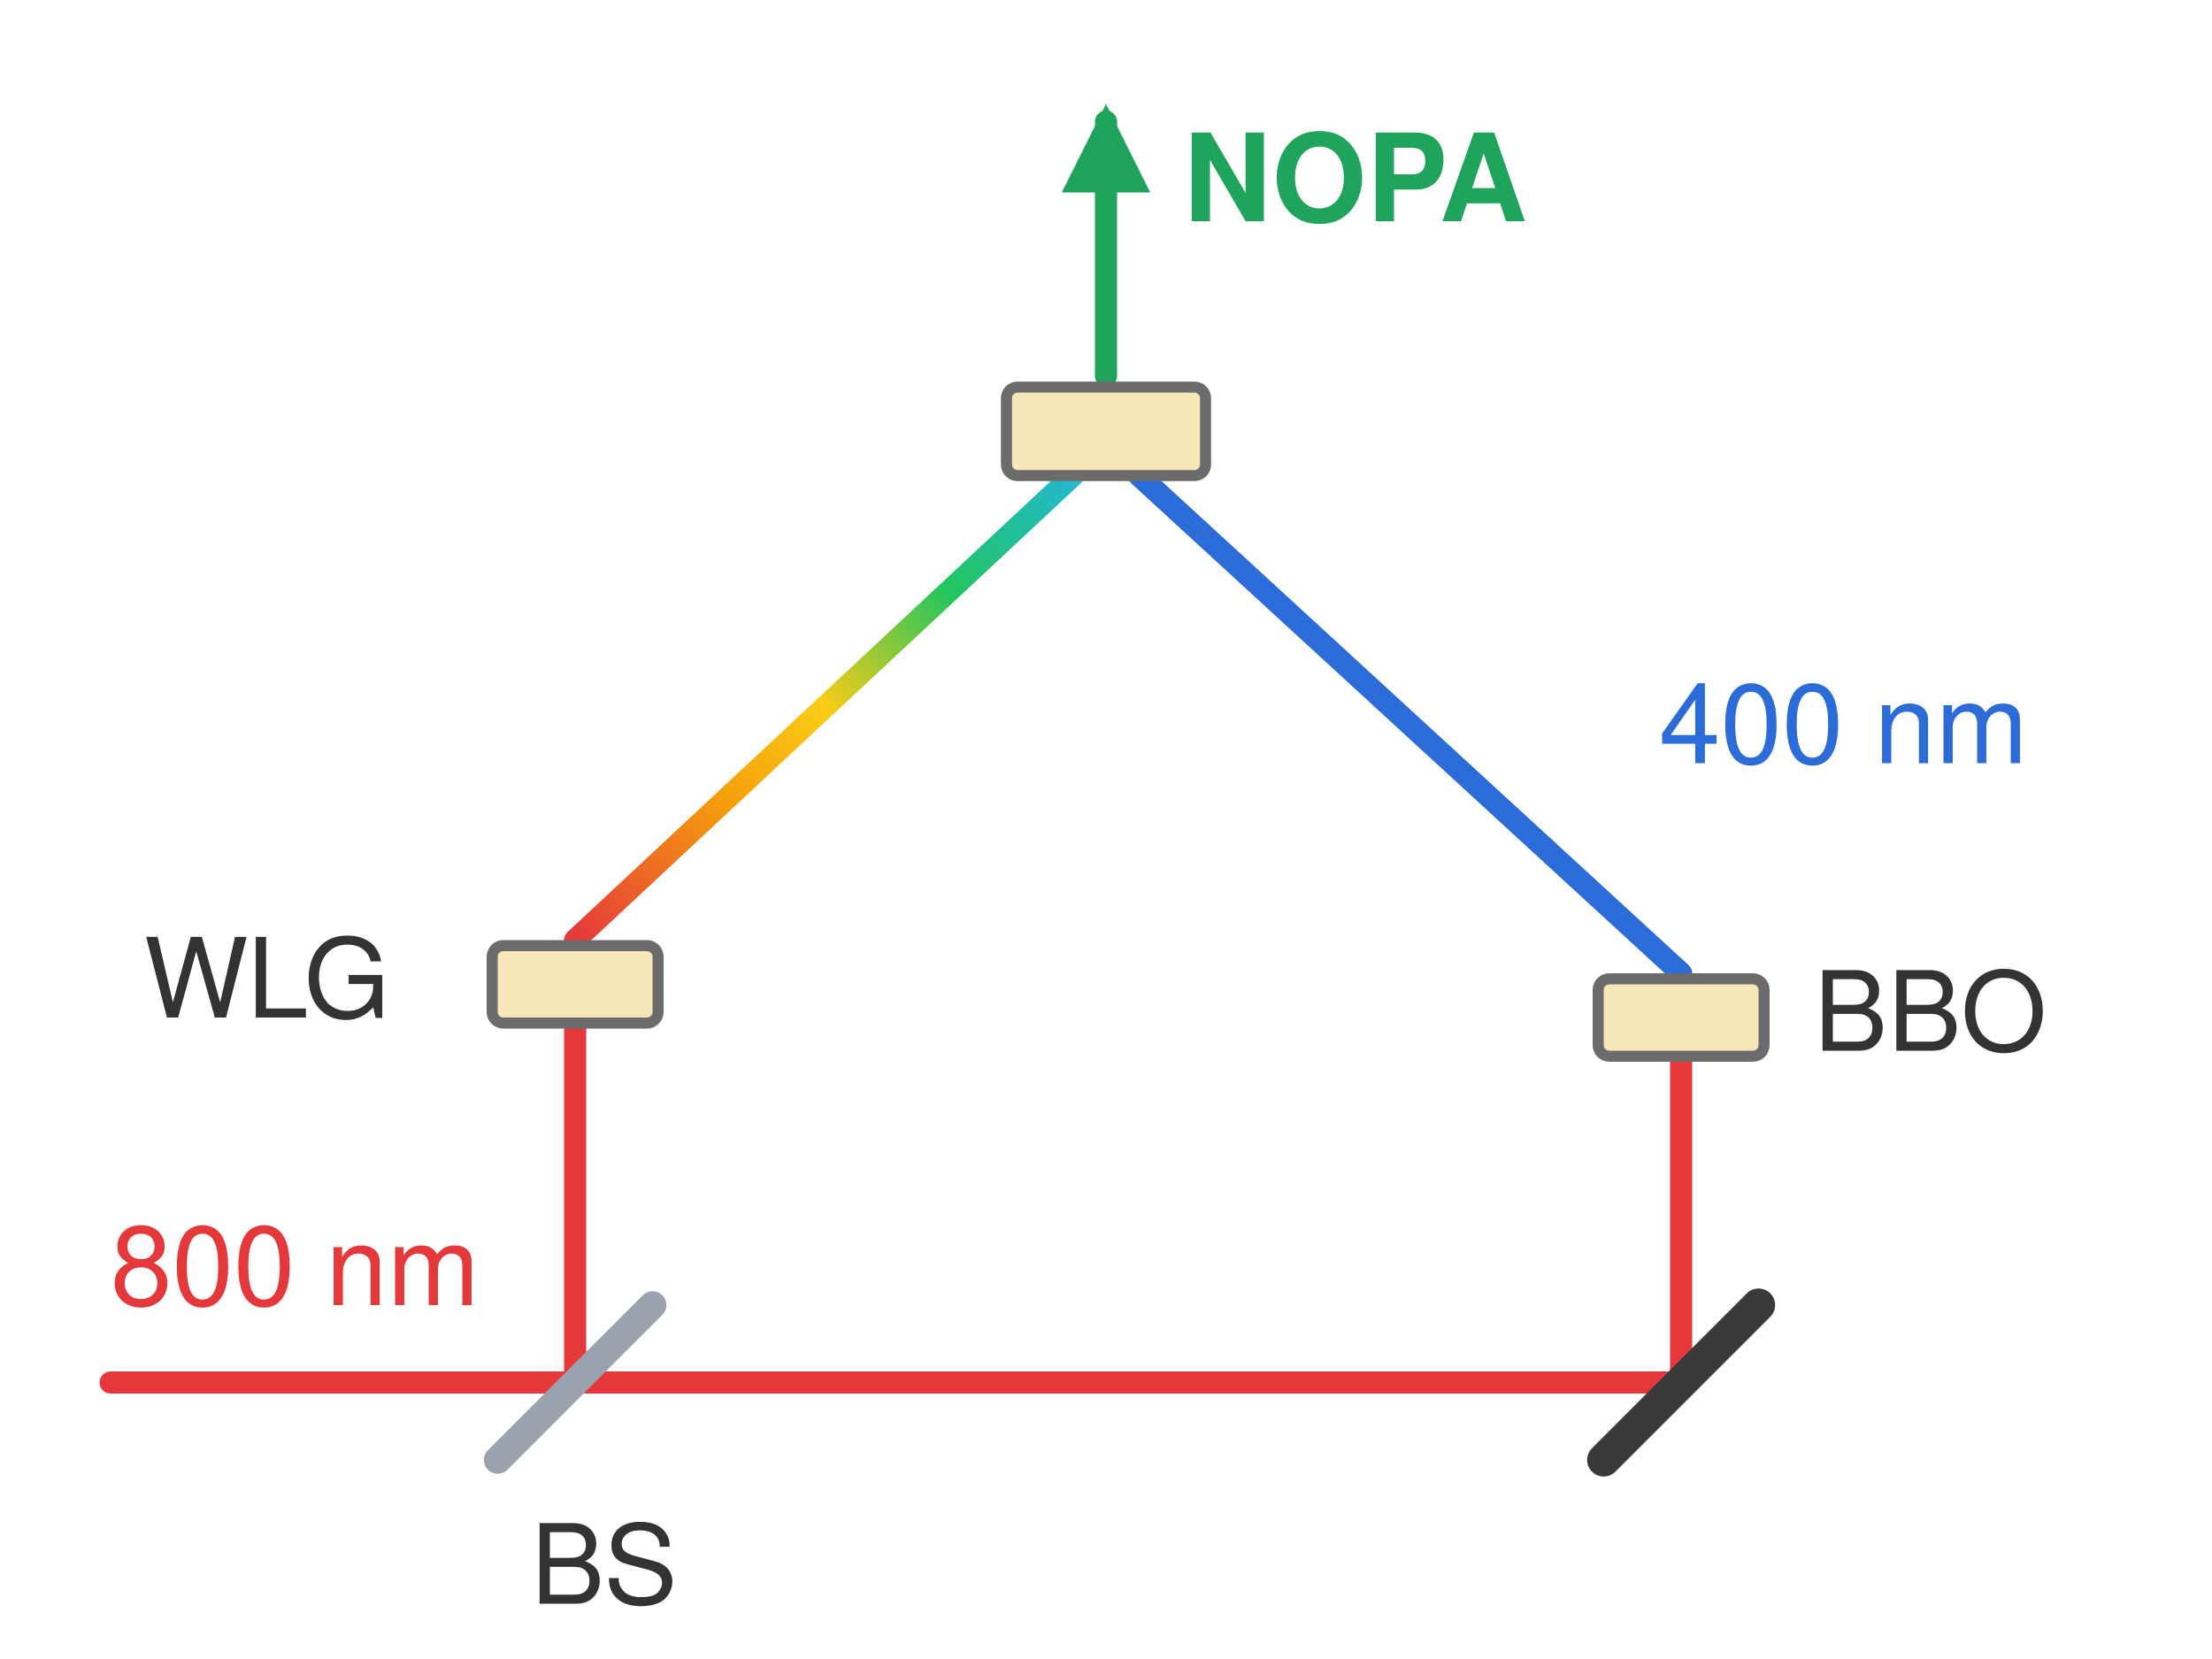
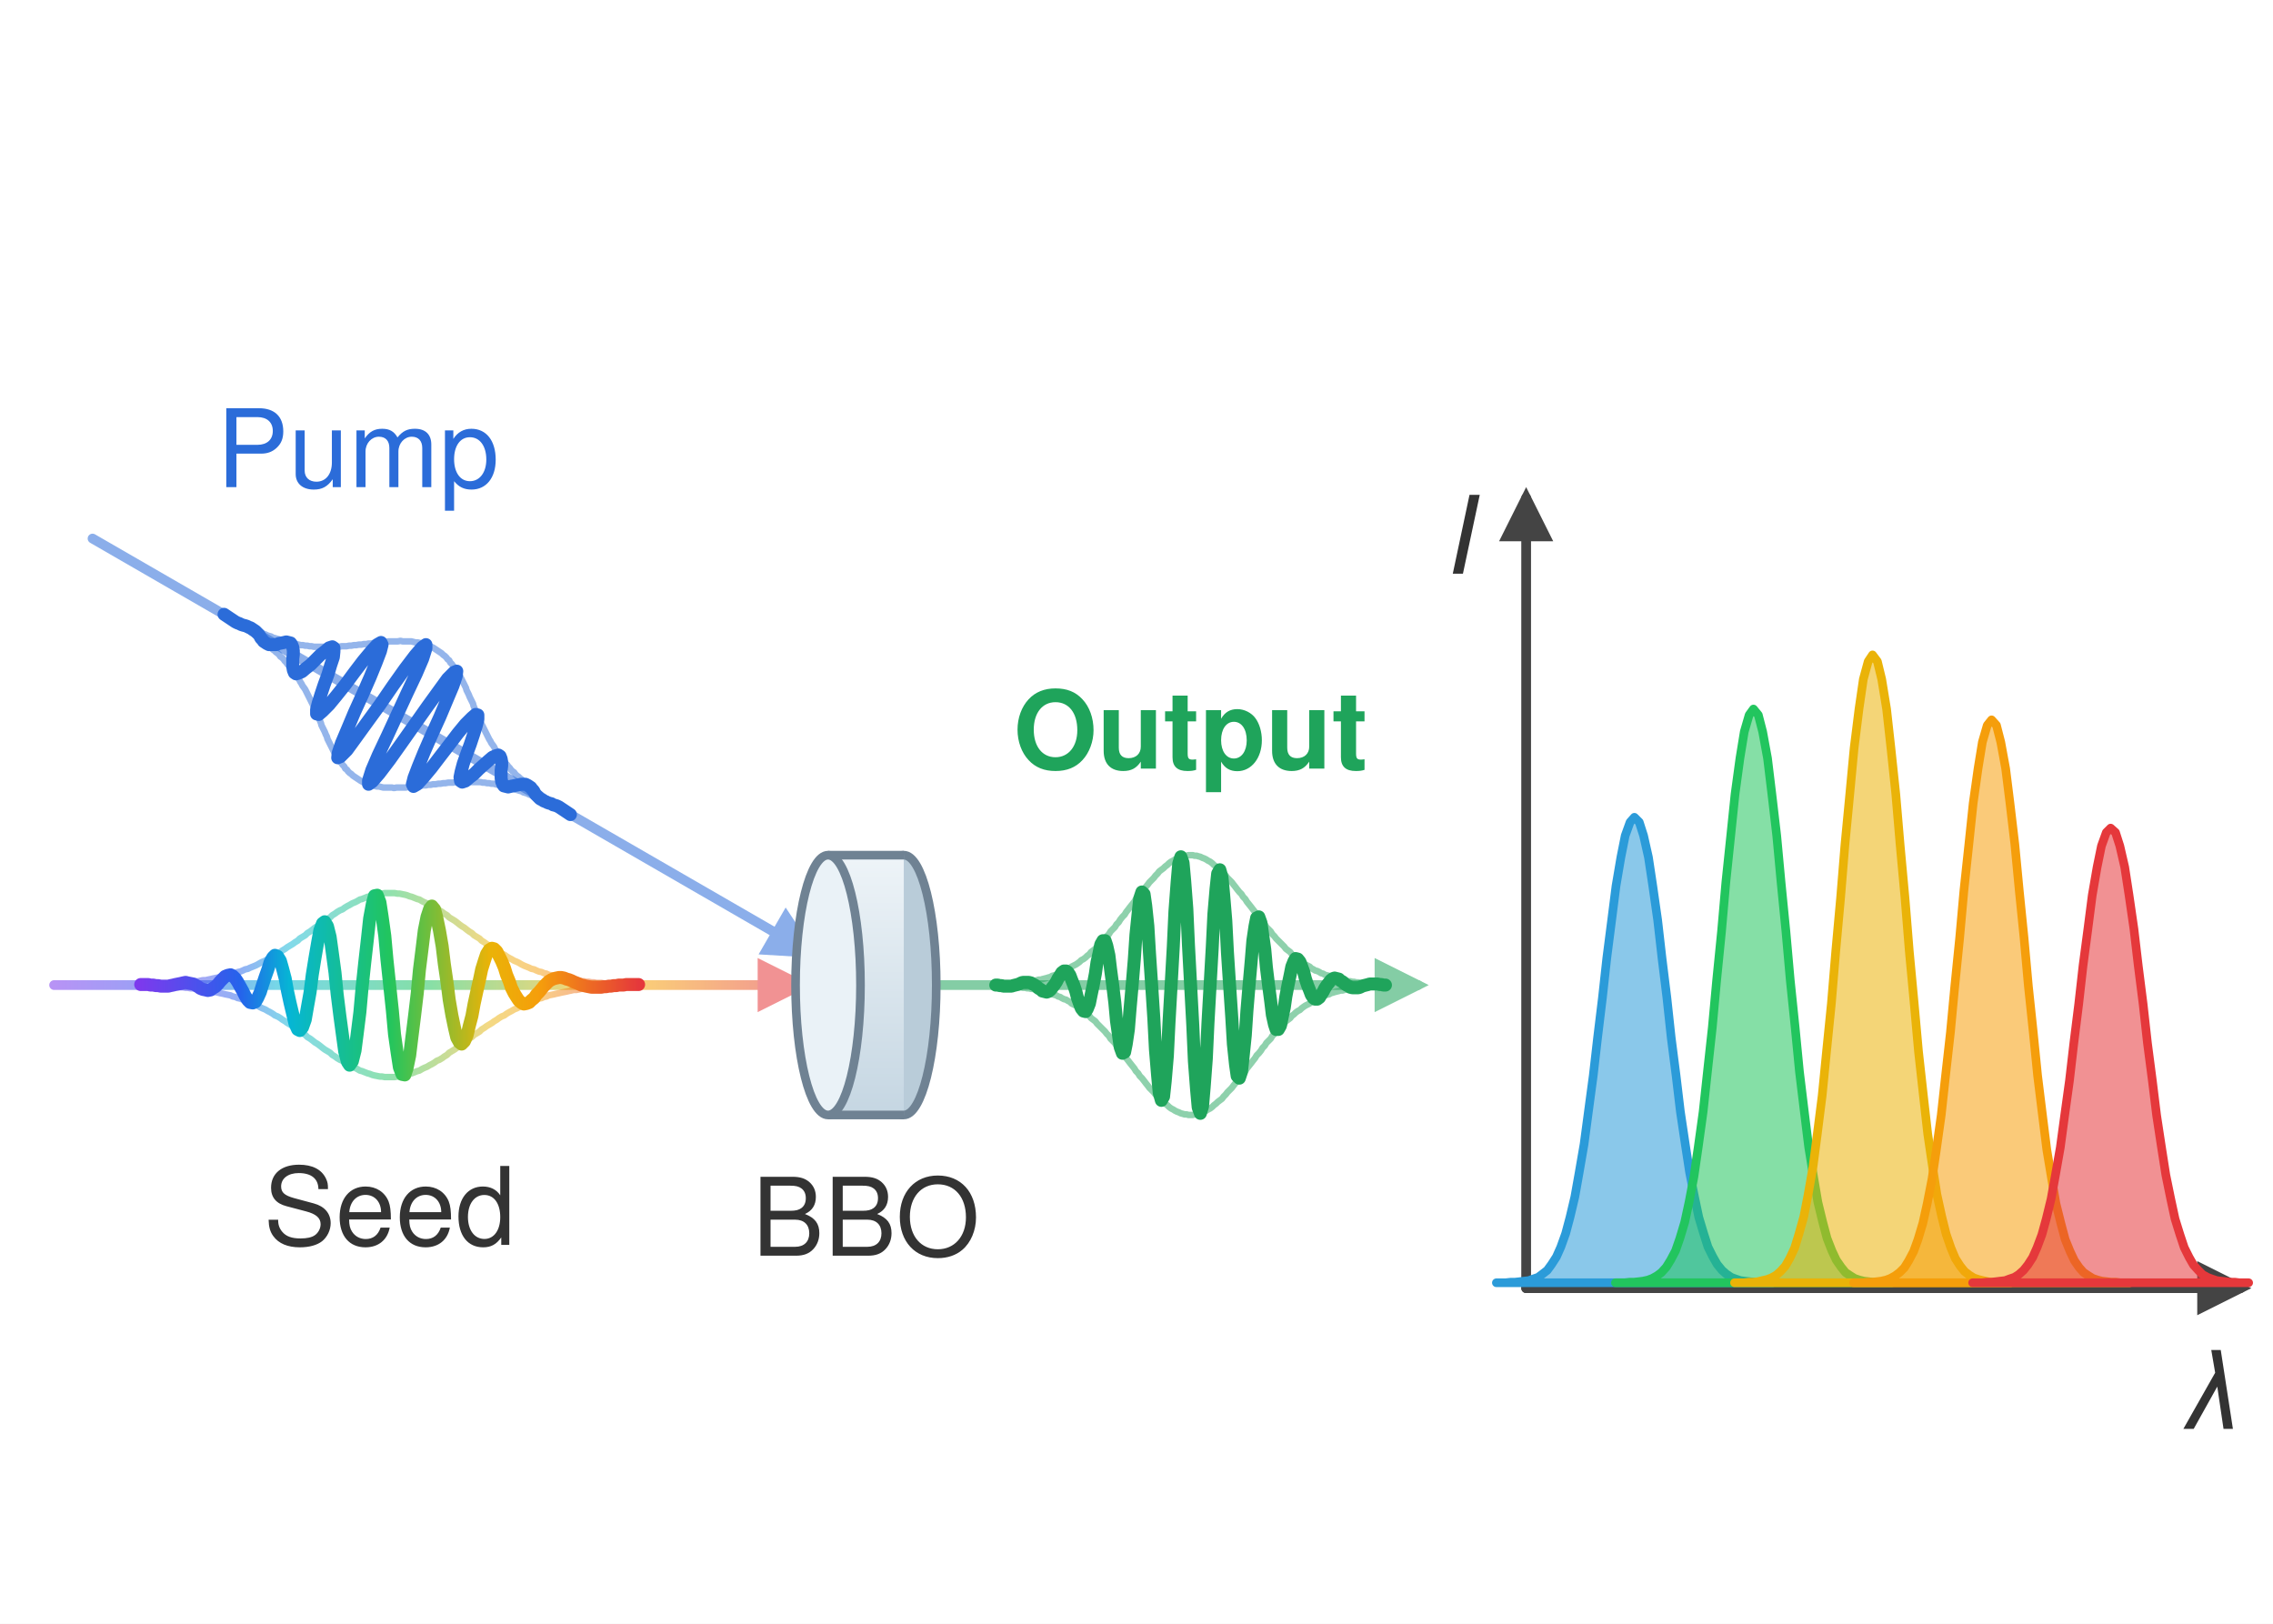
- <svg xmlns="http://www.w3.org/2000/svg" viewBox="0 0 400 300" width="400" height="300" font-family="Pretendard, 'Segoe UI', Helvetica, Arial, sans-serif">
+ <svg xmlns="http://www.w3.org/2000/svg" viewBox="0 0 420 300" width="420" height="300" font-family="Pretendard, 'Segoe UI', Helvetica, Arial, sans-serif">
  <defs>
-     <marker id="ar-green" viewBox="0 0 10 10" refX="8" refY="5" markerWidth="4" markerHeight="4" orient="auto">
+     <marker id="ar-red" viewBox="0 0 10 10" refX="8" refY="5" markerWidth="10" markerHeight="10" markerUnits="userSpaceOnUse" orient="auto-start-reverse">
+       <path d="M0,0 L10,5 L0,10 z" fill="#E5383B" />
+     </marker>
+     <marker id="ar-blue" viewBox="0 0 10 10" refX="8" refY="5" markerWidth="10" markerHeight="10" markerUnits="userSpaceOnUse" orient="auto-start-reverse">
+       <path d="M0,0 L10,5 L0,10 z" fill="#2B6CD9" />
+     </marker>
+     <marker id="ar-green" viewBox="0 0 10 10" refX="8" refY="5" markerWidth="10" markerHeight="10" markerUnits="userSpaceOnUse" orient="auto-start-reverse">
      <path d="M0,0 L10,5 L0,10 z" fill="#1FA45B" />
    </marker>
-     <linearGradient id="wl" gradientUnits="userSpaceOnUse" x1="104" y1="170" x2="194" y2="86">
-       <stop offset="0" stop-color="#E5383B" />
-       <stop offset="0.3" stop-color="#F59E0B" />
-       <stop offset="0.5" stop-color="#FACC15" />
-       <stop offset="0.75" stop-color="#22C55E" />
-       <stop offset="1" stop-color="#22B8CF" />
+     <marker id="ar-axis" viewBox="0 0 10 10" refX="8" refY="5" markerWidth="10" markerHeight="10" markerUnits="userSpaceOnUse" orient="auto-start-reverse">
+       <path d="M0,0 L10,5 L0,10 z" fill="#444444" />
+     </marker>
+     <marker id="ar-gray" viewBox="0 0 10 10" refX="8" refY="5" markerWidth="10" markerHeight="10" markerUnits="userSpaceOnUse" orient="auto-start-reverse">
+       <path d="M0,0 L10,5 L0,10 z" fill="#666666" />
+     </marker>
+     <linearGradient id="seed" gradientUnits="userSpaceOnUse" x1="26" y1="182" x2="118" y2="182">
+       <stop offset="0" stop-color="#7C3AED" />
+       <stop offset="0.2" stop-color="#2563EB" />
+       <stop offset="0.3" stop-color="#06B6D4" />
+       <stop offset="0.5" stop-color="#22C55E" />
+       <stop offset="0.7" stop-color="#EAB308" />
+       <stop offset="0.8" stop-color="#F59E0B" />
+       <stop offset="1" stop-color="#E5383B" />
+     </linearGradient>
+     <linearGradient id="seedbeam" gradientUnits="userSpaceOnUse" x1="10" y1="182" x2="148" y2="182">
+       <stop offset="0" stop-color="#7C3AED" />
+       <stop offset="0.2" stop-color="#2563EB" />
+       <stop offset="0.3" stop-color="#06B6D4" />
+       <stop offset="0.5" stop-color="#22C55E" />
+       <stop offset="0.7" stop-color="#EAB308" />
+       <stop offset="0.8" stop-color="#F59E0B" />
+       <stop offset="1" stop-color="#E5383B" />
+     </linearGradient>
+     <linearGradient id="glass" x1="0" y1="0" x2="0" y2="1">
+       <stop offset="0" stop-color="#EEF4F8" />
+       <stop offset="1" stop-color="#C5D6E2" />
    </linearGradient>
  </defs>
-   <rect width="400" height="300" fill="#fff" />
-   <g fill="none" stroke-width="4" stroke-linecap="round">
-     <path d="M20,250 H104 V186" stroke="#E5383B" />
-     <path d="M104,250 H304 V192" stroke="#E5383B" />
-     <path d="M104,170 L194,86" stroke="url(#wl)" />
-     <path d="M304,176 L206,86" stroke="#2B6CD9" />
-     <path d="M200,68 V22" stroke="#1FA45B" marker-end="url(#ar-green)" />
+   <rect width="420" height="300" fill="#fff" />
+   <line x1="10" y1="182" x2="148" y2="182" stroke="url(#seedbeam)" stroke-width="1.8" stroke-linecap="round" opacity="0.55" marker-end="url(#ar-red)" />
+   <line x1="17.1" y1="99.5" x2="149.6" y2="176" stroke="#2B6CD9" stroke-width="1.8" stroke-linecap="round" opacity="0.55" marker-end="url(#ar-blue)" />
+   <line x1="168" y1="182" x2="262" y2="182" stroke="#1FA45B" stroke-width="1.8" stroke-linecap="round" opacity="0.55" marker-end="url(#ar-green)" />
+   <g fill="none" stroke="url(#seed)" stroke-linecap="round" stroke-linejoin="round" opacity="1">
+     <path d="M26,181.9 L26.5,181.9 L26.9,181.9 L27.4,181.9 L27.8,181.9 L28.3,181.9 L28.8,181.8 L29.2,181.8 L29.7,181.8 L30.1,181.8 L30.6,181.8 L31.1,181.7 L31.5,181.7 L32,181.7 L32.4,181.7 L32.9,181.6 L33.4,181.6 L33.8,181.6 L34.3,181.5 L34.7,181.5 L35.2,181.4 L35.7,181.4 L36.1,181.3 L36.6,181.3 L37,181.2 L37.5,181.1 L38,181.1 L38.4,181 L38.9,180.9 L39.3,180.8 L39.8,180.7 L40.3,180.6 L40.7,180.5 L41.2,180.4 L41.6,180.3 L42.1,180.2 L42.6,180.1 L43,179.9 L43.5,179.8 L43.9,179.6 L44.4,179.5 L44.9,179.3 L45.3,179.1 L45.8,179 L46.2,178.8 L46.7,178.6 L47.2,178.4 L47.6,178.2 L48.1,177.9 L48.5,177.7 L49,177.5 L49.5,177.2 L49.9,177 L50.4,176.7 L50.8,176.4 L51.3,176.2 L51.8,175.9 L52.2,175.6 L52.7,175.3 L53.1,175 L53.6,174.7 L54.1,174.4 L54.5,174.1 L55,173.8 L55.4,173.4 L55.9,173.1 L56.4,172.8 L56.8,172.4 L57.3,172.1 L57.7,171.8 L58.2,171.4 L58.7,171.1 L59.1,170.8 L59.6,170.4 L60,170.1 L60.5,169.8 L61,169.5 L61.4,169.1 L61.9,168.8 L62.3,168.5 L62.8,168.2 L63.3,168 L63.7,167.7 L64.2,167.4 L64.6,167.2 L65.1,166.9 L65.6,166.7 L66,166.5 L66.5,166.2 L66.9,166.1 L67.4,165.9 L67.9,165.7 L68.3,165.6 L68.8,165.4 L69.2,165.3 L69.7,165.2 L70.2,165.1 L70.6,165.1 L71.1,165 L71.5,165 L72,165 L72.5,165 L72.9,165 L73.4,165.1 L73.8,165.1 L74.3,165.2 L74.8,165.3 L75.2,165.4 L75.7,165.6 L76.1,165.7 L76.6,165.9 L77.1,166.1 L77.5,166.2 L78,166.5 L78.4,166.7 L78.9,166.9 L79.4,167.2 L79.8,167.4 L80.3,167.7 L80.7,168 L81.2,168.2 L81.7,168.5 L82.1,168.8 L82.6,169.1 L83,169.5 L83.5,169.8 L84,170.1 L84.4,170.4 L84.9,170.8 L85.3,171.1 L85.8,171.4 L86.3,171.8 L86.7,172.1 L87.2,172.4 L87.6,172.8 L88.1,173.1 L88.6,173.4 L89,173.8 L89.5,174.1 L89.9,174.4 L90.4,174.7 L90.9,175 L91.3,175.3 L91.8,175.6 L92.2,175.9 L92.7,176.2 L93.2,176.4 L93.6,176.7 L94.1,177 L94.5,177.2 L95,177.5 L95.5,177.7 L95.9,177.9 L96.4,178.2 L96.8,178.4 L97.3,178.6 L97.8,178.8 L98.2,179 L98.7,179.1 L99.1,179.3 L99.6,179.5 L100.1,179.6 L100.5,179.8 L101,179.9 L101.4,180.1 L101.9,180.2 L102.4,180.3 L102.8,180.4 L103.3,180.5 L103.7,180.6 L104.2,180.7 L104.7,180.8 L105.1,180.9 L105.6,181 L106,181.1 L106.5,181.1 L107,181.2 L107.4,181.3 L107.9,181.3 L108.3,181.4 L108.8,181.4 L109.3,181.5 L109.7,181.5 L110.2,181.6 L110.6,181.6 L111.1,181.6 L111.6,181.7 L112,181.7 L112.5,181.7 L112.9,181.7 L113.4,181.8 L113.9,181.8 L114.3,181.8 L114.8,181.8 L115.2,181.8 L115.7,181.9 L116.2,181.9 L116.6,181.9 L117.1,181.9 L117.5,181.9 L118,181.9" stroke-width="1.2" stroke-opacity="0.5" />
+     <path d="M26,182.1 L26.5,182.1 L26.9,182.1 L27.4,182.1 L27.8,182.1 L28.3,182.1 L28.8,182.2 L29.2,182.2 L29.7,182.2 L30.1,182.2 L30.6,182.2 L31.1,182.3 L31.5,182.3 L32,182.3 L32.4,182.3 L32.9,182.4 L33.4,182.4 L33.8,182.4 L34.3,182.5 L34.7,182.5 L35.2,182.6 L35.7,182.6 L36.1,182.7 L36.6,182.7 L37,182.8 L37.5,182.9 L38,182.9 L38.4,183 L38.9,183.1 L39.3,183.2 L39.8,183.3 L40.3,183.4 L40.7,183.5 L41.2,183.6 L41.6,183.7 L42.1,183.8 L42.6,183.9 L43,184.1 L43.5,184.2 L43.9,184.4 L44.4,184.5 L44.9,184.7 L45.3,184.9 L45.8,185 L46.2,185.2 L46.7,185.4 L47.2,185.6 L47.6,185.8 L48.1,186.1 L48.5,186.3 L49,186.5 L49.5,186.8 L49.9,187 L50.4,187.3 L50.8,187.6 L51.3,187.8 L51.8,188.1 L52.2,188.4 L52.7,188.7 L53.1,189 L53.6,189.3 L54.1,189.6 L54.5,189.9 L55,190.2 L55.4,190.6 L55.9,190.9 L56.4,191.2 L56.8,191.6 L57.3,191.9 L57.7,192.2 L58.2,192.6 L58.7,192.9 L59.1,193.2 L59.6,193.6 L60,193.9 L60.5,194.2 L61,194.5 L61.4,194.9 L61.9,195.2 L62.3,195.5 L62.8,195.8 L63.3,196 L63.7,196.3 L64.2,196.6 L64.6,196.8 L65.1,197.1 L65.6,197.3 L66,197.5 L66.5,197.8 L66.9,197.9 L67.4,198.1 L67.9,198.3 L68.3,198.4 L68.8,198.6 L69.2,198.7 L69.7,198.8 L70.2,198.9 L70.6,198.9 L71.1,199 L71.5,199 L72,199 L72.5,199 L72.9,199 L73.4,198.9 L73.8,198.9 L74.3,198.8 L74.8,198.7 L75.2,198.6 L75.7,198.4 L76.1,198.3 L76.6,198.1 L77.1,197.9 L77.5,197.8 L78,197.5 L78.4,197.3 L78.9,197.1 L79.4,196.8 L79.8,196.6 L80.3,196.3 L80.7,196 L81.2,195.8 L81.7,195.5 L82.1,195.2 L82.6,194.9 L83,194.5 L83.5,194.2 L84,193.9 L84.4,193.6 L84.9,193.2 L85.3,192.9 L85.8,192.6 L86.3,192.2 L86.7,191.9 L87.2,191.6 L87.6,191.2 L88.1,190.9 L88.6,190.6 L89,190.2 L89.5,189.9 L89.9,189.6 L90.4,189.3 L90.9,189 L91.3,188.7 L91.8,188.4 L92.2,188.1 L92.7,187.8 L93.2,187.6 L93.6,187.3 L94.1,187 L94.5,186.8 L95,186.5 L95.5,186.3 L95.9,186.1 L96.4,185.8 L96.8,185.6 L97.3,185.4 L97.8,185.2 L98.2,185 L98.7,184.9 L99.1,184.7 L99.6,184.5 L100.1,184.4 L100.5,184.2 L101,184.1 L101.4,183.9 L101.9,183.8 L102.4,183.7 L102.8,183.6 L103.3,183.5 L103.7,183.4 L104.2,183.3 L104.7,183.2 L105.1,183.1 L105.6,183 L106,182.9 L106.5,182.9 L107,182.8 L107.4,182.7 L107.9,182.7 L108.3,182.6 L108.8,182.6 L109.3,182.5 L109.7,182.5 L110.2,182.4 L110.6,182.4 L111.1,182.4 L111.6,182.3 L112,182.3 L112.5,182.3 L112.9,182.3 L113.4,182.2 L113.9,182.2 L114.3,182.2 L114.8,182.2 L115.2,182.2 L115.7,182.1 L116.2,182.1 L116.6,182.1 L117.1,182.1 L117.5,182.1 L118,182.1" stroke-width="1.2" stroke-opacity="0.5" />
+     <path d="M26,181.9 L26.5,181.9 L26.9,181.9 L27.4,181.9 L27.8,182 L28.3,182 L28.8,182.1 L29.2,182.1 L29.7,182.2 L30.1,182.2 L30.6,182.2 L31.1,182.2 L31.5,182.1 L32,182 L32.4,181.9 L32.9,181.8 L33.4,181.7 L33.8,181.6 L34.3,181.5 L34.7,181.6 L35.2,181.7 L35.7,181.8 L36.1,182 L36.6,182.3 L37,182.6 L37.5,182.8 L38,182.9 L38.4,183 L38.9,182.9 L39.3,182.6 L39.8,182.3 L40.3,181.8 L40.7,181.3 L41.2,180.8 L41.6,180.4 L42.1,180.2 L42.6,180.1 L43,180.3 L43.5,180.8 L43.9,181.4 L44.4,182.3 L44.9,183.2 L45.3,184 L45.8,184.8 L46.2,185.2 L46.7,185.3 L47.2,185.1 L47.6,184.4 L48.1,183.3 L48.5,182 L49,180.5 L49.5,179.1 L49.9,177.8 L50.4,176.9 L50.8,176.5 L51.3,176.7 L51.8,177.5 L52.2,178.9 L52.7,180.8 L53.1,183 L53.6,185.3 L54.1,187.4 L54.5,189.1 L55,190.2 L55.4,190.4 L55.9,189.8 L56.4,188.4 L56.8,186.1 L57.3,183.3 L57.7,180.1 L58.2,177 L58.7,174.1 L59.1,171.9 L59.6,170.6 L60,170.3 L60.5,171.1 L61,173.1 L61.4,176 L61.9,179.7 L62.3,183.7 L62.8,187.7 L63.3,191.4 L63.7,194.3 L64.2,196.2 L64.6,196.8 L65.1,196.1 L65.6,194.1 L66,191 L66.5,187 L66.9,182.5 L67.4,177.8 L67.9,173.4 L68.3,169.7 L68.8,167 L69.2,165.5 L69.7,165.4 L70.2,166.7 L70.6,169.3 L71.1,172.9 L71.5,177.3 L72,182 L72.5,186.7 L72.9,191.1 L73.4,194.6 L73.8,197.2 L74.3,198.5 L74.8,198.6 L75.2,197.4 L75.7,195 L76.1,191.7 L76.6,187.7 L77.1,183.5 L77.5,179.2 L78,175.2 L78.4,171.9 L78.9,169.4 L79.4,167.9 L79.8,167.4 L80.3,168 L80.7,169.5 L81.2,171.9 L81.7,174.8 L82.1,178.1 L82.6,181.5 L83,184.7 L83.5,187.6 L84,190 L84.4,191.7 L84.9,192.6 L85.3,192.9 L85.8,192.4 L86.3,191.3 L86.7,189.6 L87.2,187.7 L87.6,185.5 L88.1,183.2 L88.6,181 L89,179.1 L89.5,177.5 L89.9,176.3 L90.4,175.5 L90.9,175.2 L91.3,175.3 L91.8,175.8 L92.2,176.6 L92.7,177.6 L93.2,178.8 L93.6,180.1 L94.1,181.3 L94.5,182.5 L95,183.5 L95.5,184.3 L95.9,184.9 L96.4,185.3 L96.8,185.5 L97.3,185.4 L97.8,185.2 L98.2,184.8 L98.7,184.4 L99.1,183.8 L99.6,183.3 L100.1,182.7 L100.5,182.2 L101,181.7 L101.4,181.3 L101.9,181 L102.4,180.8 L102.8,180.7 L103.3,180.6 L103.7,180.6 L104.2,180.7 L104.7,180.9 L105.1,181 L105.6,181.2 L106,181.4 L106.5,181.6 L107,181.8 L107.4,182 L107.9,182.1 L108.3,182.2 L108.8,182.3 L109.3,182.4 L109.7,182.4 L110.2,182.4 L110.6,182.4 L111.1,182.4 L111.6,182.3 L112,182.3 L112.5,182.2 L112.9,182.2 L113.4,182.1 L113.9,182.1 L114.3,182 L114.8,182 L115.2,182 L115.7,181.9 L116.2,181.9 L116.6,181.9 L117.1,181.9 L117.5,181.9 L118,181.9" stroke-width="2.4" />
  </g>
-   <line x1="90" y1="264" x2="118" y2="236" stroke="#9AA3AD" stroke-width="5" stroke-linecap="round" />
-   <line x1="290" y1="264" x2="318" y2="236" stroke="#3A3A3A" stroke-width="6" stroke-linecap="round" />
-   <rect x="89" y="171" width="30" height="14" rx="2" fill="#F6E7B8" stroke="#6B6B6B" stroke-width="2" />
-   <rect x="289" y="177" width="30" height="14" rx="2" fill="#F6E7B8" stroke="#6B6B6B" stroke-width="2" />
-   <rect x="182" y="70" width="36" height="16" rx="2" fill="#F6E7B8" stroke="#6B6B6B" stroke-width="2" />
-   <g font-size="20" fill="#333">
-     <text x="20" y="236" fill="#E5383B">800 nm</text>
-     <text x="96" y="290">BS</text>
-     <text x="26" y="184">WLG</text>
-     <text x="328" y="190">BBO</text>
-     <text x="300" y="138" fill="#2B6CD9">400 nm</text>
-     <text x="214" y="40" fill="#1FA45B" font-weight="700" font-size="22">NOPA</text>
+   <g fill="none" stroke="#2B6CD9" stroke-linecap="round" stroke-linejoin="round" opacity="1">
+     <path d="M41.4,113.4 L41.7,113.6 L42,113.8 L42.4,114 L42.7,114.1 L43,114.3 L43.3,114.5 L43.7,114.7 L44,114.8 L44.3,115 L44.7,115.2 L45,115.4 L45.3,115.5 L45.6,115.7 L46,115.8 L46.3,116 L46.6,116.2 L47,116.3 L47.3,116.5 L47.7,116.6 L48,116.8 L48.3,116.9 L48.7,117.1 L49,117.2 L49.4,117.4 L49.7,117.5 L50.1,117.6 L50.4,117.8 L50.8,117.9 L51.1,118 L51.5,118.1 L51.9,118.3 L52.2,118.4 L52.6,118.5 L52.9,118.6 L53.3,118.7 L53.7,118.8 L54.1,118.9 L54.4,118.9 L54.8,119 L55.2,119.1 L55.6,119.2 L56,119.2 L56.4,119.3 L56.8,119.3 L57.2,119.4 L57.6,119.4 L58,119.5 L58.4,119.5 L58.8,119.5 L59.2,119.5 L59.7,119.5 L60.1,119.5 L60.5,119.5 L60.9,119.5 L61.4,119.5 L61.8,119.5 L62.3,119.5 L62.7,119.5 L63.1,119.4 L63.6,119.4 L64,119.4 L64.5,119.3 L64.9,119.3 L65.4,119.2 L65.8,119.2 L66.3,119.1 L66.8,119.1 L67.2,119 L67.7,119 L68.1,118.9 L68.6,118.9 L69,118.8 L69.5,118.8 L70,118.7 L70.4,118.7 L70.9,118.6 L71.3,118.6 L71.8,118.5 L72.2,118.5 L72.7,118.5 L73.1,118.5 L73.5,118.5 L74,118.4 L74.4,118.5 L74.8,118.5 L75.2,118.5 L75.6,118.5 L76,118.5 L76.4,118.6 L76.8,118.7 L77.2,118.7 L77.6,118.8 L78,118.9 L78.3,119 L78.7,119.1 L79.1,119.2 L79.4,119.4 L79.7,119.5 L80.1,119.7 L80.4,119.9 L80.7,120.1 L81,120.3 L81.3,120.5 L81.6,120.7 L81.9,121 L82.2,121.2 L82.5,121.5 L82.7,121.8 L83,122 L83.2,122.4 L83.5,122.7 L83.7,123 L84,123.3 L84.2,123.7 L84.4,124 L84.6,124.4 L84.9,124.7 L85.1,125.1 L85.3,125.5 L85.5,125.9 L85.7,126.3 L85.9,126.7 L86.1,127.1 L86.2,127.5 L86.4,127.9 L86.6,128.3 L86.8,128.8 L87,129.2 L87.2,129.6 L87.4,130 L87.5,130.4 L87.7,130.9 L87.9,131.3 L88.1,131.7 L88.3,132.1 L88.5,132.6 L88.6,133 L88.8,133.4 L89,133.8 L89.2,134.2 L89.4,134.6 L89.6,135 L89.8,135.4 L90,135.8 L90.2,136.2 L90.4,136.6 L90.6,136.9 L90.8,137.3 L91.1,137.7 L91.3,138 L91.5,138.4 L91.7,138.7 L92,139.1 L92.2,139.4 L92.4,139.7 L92.7,140.1 L92.9,140.4 L93.2,140.7 L93.4,141 L93.7,141.3 L93.9,141.6 L94.2,141.9 L94.4,142.2 L94.7,142.5 L95,142.7 L95.2,143 L95.5,143.3 L95.8,143.5 L96.1,143.8 L96.4,144 L96.6,144.3 L96.9,144.5 L97.2,144.8 L97.5,145 L97.8,145.3 L98.1,145.5 L98.4,145.7 L98.7,145.9 L99,146.2 L99.3,146.4 L99.6,146.6 L99.9,146.8 L100.2,147 L100.5,147.2 L100.8,147.5 L101.1,147.7 L101.4,147.9 L101.7,148.1 L102,148.3 L102.3,148.5 L102.6,148.7 L103,148.9 L103.3,149.1 L103.6,149.3 L103.9,149.5 L104.2,149.7 L104.5,149.9 L104.8,150.1 L105.2,150.2 L105.5,150.4" stroke-width="1.2" stroke-opacity="0.5" />
+     <path d="M41.3,113.6 L41.6,113.8 L42,113.9 L42.3,114.1 L42.6,114.3 L42.9,114.5 L43.2,114.7 L43.5,114.9 L43.8,115.1 L44.2,115.3 L44.5,115.5 L44.8,115.7 L45.1,115.9 L45.4,116.1 L45.7,116.3 L46,116.5 L46.3,116.8 L46.6,117 L46.9,117.2 L47.2,117.4 L47.5,117.6 L47.8,117.8 L48.1,118.1 L48.4,118.3 L48.7,118.5 L49,118.7 L49.3,119 L49.6,119.2 L49.9,119.5 L50.2,119.7 L50.4,120 L50.7,120.2 L51,120.5 L51.3,120.7 L51.6,121 L51.8,121.3 L52.1,121.5 L52.4,121.8 L52.6,122.1 L52.9,122.4 L53.1,122.7 L53.4,123 L53.6,123.3 L53.9,123.6 L54.1,123.9 L54.4,124.3 L54.6,124.6 L54.8,124.9 L55.1,125.3 L55.3,125.6 L55.5,126 L55.7,126.3 L55.9,126.7 L56.2,127.1 L56.4,127.4 L56.6,127.8 L56.8,128.2 L57,128.6 L57.2,129 L57.4,129.4 L57.6,129.8 L57.8,130.2 L58,130.6 L58.1,131 L58.3,131.4 L58.5,131.9 L58.7,132.3 L58.9,132.7 L59.1,133.1 L59.3,133.6 L59.4,134 L59.6,134.4 L59.8,134.8 L60,135.2 L60.2,135.7 L60.4,136.1 L60.5,136.5 L60.7,136.9 L60.9,137.3 L61.1,137.7 L61.3,138.1 L61.5,138.5 L61.7,138.9 L61.9,139.3 L62.2,139.6 L62.4,140 L62.6,140.3 L62.8,140.7 L63.1,141 L63.3,141.3 L63.6,141.6 L63.8,142 L64.1,142.2 L64.3,142.5 L64.6,142.8 L64.9,143 L65.2,143.3 L65.5,143.5 L65.8,143.7 L66.1,143.9 L66.4,144.1 L66.7,144.3 L67.1,144.5 L67.4,144.6 L67.7,144.8 L68.1,144.9 L68.5,145 L68.8,145.1 L69.2,145.2 L69.6,145.3 L70,145.3 L70.4,145.4 L70.8,145.5 L71.2,145.5 L71.6,145.5 L72,145.5 L72.4,145.5 L72.8,145.6 L73.3,145.5 L73.7,145.5 L74.1,145.5 L74.6,145.5 L75,145.5 L75.5,145.4 L75.9,145.4 L76.4,145.3 L76.8,145.3 L77.3,145.2 L77.7,145.2 L78.2,145.1 L78.7,145.1 L79.1,145 L79.6,145 L80,144.9 L80.5,144.9 L81,144.8 L81.4,144.8 L81.9,144.7 L82.3,144.7 L82.8,144.6 L83.2,144.6 L83.7,144.6 L84.1,144.5 L84.5,144.5 L85,144.5 L85.4,144.5 L85.9,144.5 L86.3,144.5 L86.7,144.5 L87.1,144.5 L87.6,144.5 L88,144.5 L88.4,144.5 L88.8,144.5 L89.2,144.6 L89.6,144.6 L90,144.7 L90.4,144.7 L90.8,144.8 L91.2,144.8 L91.6,144.9 L92,145 L92.3,145.1 L92.7,145.1 L93.1,145.2 L93.5,145.3 L93.8,145.4 L94.2,145.5 L94.6,145.6 L94.9,145.7 L95.3,145.9 L95.7,146 L96,146.1 L96.4,146.2 L96.7,146.4 L97.1,146.5 L97.4,146.6 L97.8,146.8 L98.1,146.9 L98.5,147.1 L98.8,147.2 L99.1,147.4 L99.5,147.5 L99.8,147.7 L100.1,147.8 L100.5,148 L100.8,148.2 L101.1,148.3 L101.5,148.5 L101.8,148.6 L102.1,148.8 L102.5,149 L102.8,149.2 L103.1,149.3 L103.5,149.5 L103.8,149.7 L104.1,149.9 L104.4,150 L104.8,150.2 L105.1,150.4 L105.4,150.6" stroke-width="1.2" stroke-opacity="0.5" />
+     <path d="M41.4,113.5 L41.7,113.7 L42,113.9 L42.3,114.1 L42.6,114.3 L42.9,114.5 L43.2,114.7 L43.5,114.9 L43.9,115.1 L44.2,115.2 L44.6,115.4 L44.9,115.5 L45.3,115.6 L45.6,115.7 L46,115.9 L46.3,116 L46.6,116.2 L46.9,116.4 L47.2,116.6 L47.5,116.9 L47.8,117.2 L48,117.5 L48.2,117.9 L48.5,118.2 L48.7,118.5 L49,118.7 L49.3,118.9 L49.7,119.1 L50.1,119.1 L50.5,119.1 L51,119.1 L51.5,118.9 L52,118.8 L52.5,118.7 L52.9,118.6 L53.3,118.7 L53.7,118.8 L53.9,119.1 L54.1,119.6 L54.2,120.2 L54.2,120.9 L54.1,121.7 L54.1,122.5 L54.1,123.2 L54.2,123.8 L54.4,124.3 L54.7,124.5 L55.1,124.4 L55.8,124.1 L56.5,123.5 L57.4,122.8 L58.3,121.9 L59.2,121 L60.1,120.3 L60.8,119.7 L61.4,119.5 L61.7,119.7 L61.7,120.4 L61.6,121.4 L61.1,122.9 L60.6,124.6 L59.9,126.5 L59.3,128.3 L58.8,129.9 L58.5,131.1 L58.5,131.9 L58.9,132 L59.6,131.4 L60.8,130.2 L62.2,128.5 L63.8,126.5 L65.5,124.2 L67.1,122.1 L68.6,120.3 L69.7,119.1 L70.4,118.7 L70.6,119.1 L70.3,120.3 L69.5,122.4 L68.4,125.1 L67,128.3 L65.5,131.6 L64.2,134.7 L63.1,137.3 L62.5,139.1 L62.4,140 L62.9,139.8 L64.1,138.6 L65.7,136.4 L67.8,133.5 L70.2,130.2 L72.6,126.7 L74.8,123.6 L76.7,121.1 L78,119.6 L78.7,119.1 L78.7,119.8 L78.1,121.7 L76.9,124.5 L75.2,128.1 L73.4,132 L71.6,135.9 L69.9,139.5 L68.7,142.3 L68.1,144.2 L68.1,144.9 L68.8,144.4 L70.1,142.9 L72,140.4 L74.2,137.3 L76.6,133.9 L79,130.5 L81.1,127.6 L82.7,125.4 L83.9,124.2 L84.4,124 L84.3,124.9 L83.7,126.7 L82.6,129.3 L81.3,132.4 L79.8,135.7 L78.4,138.9 L77.3,141.6 L76.5,143.7 L76.2,144.9 L76.4,145.3 L77.1,144.9 L78.2,143.7 L79.7,141.9 L81.3,139.8 L83,137.6 L84.6,135.5 L86,133.8 L87.2,132.6 L87.9,132 L88.3,132.1 L88.3,132.9 L88,134.1 L87.5,135.7 L86.9,137.5 L86.2,139.4 L85.6,141.1 L85.2,142.6 L85,143.6 L85.1,144.3 L85.4,144.5 L86,144.3 L86.7,143.7 L87.6,143 L88.5,142.1 L89.4,141.3 L90.3,140.5 L91,139.9 L91.7,139.6 L92.1,139.5 L92.4,139.7 L92.6,140.2 L92.7,140.8 L92.7,141.5 L92.6,142.3 L92.6,143.1 L92.6,143.8 L92.7,144.4 L92.9,144.9 L93.1,145.2 L93.5,145.3 L93.9,145.4 L94.3,145.3 L94.8,145.2 L95.3,145.1 L95.8,145 L96.3,144.9 L96.7,144.9 L97.1,144.9 L97.5,145.1 L97.8,145.3 L98.1,145.5 L98.3,145.8 L98.6,146.1 L98.8,146.5 L99,146.8 L99.3,147.1 L99.6,147.4 L99.8,147.6 L100.2,147.8 L100.5,148 L100.8,148.1 L101.2,148.3 L101.5,148.4 L101.9,148.5 L102.2,148.7 L102.6,148.8 L102.9,148.9 L103.3,149.1 L103.6,149.3 L103.9,149.5 L104.2,149.7 L104.5,149.9 L104.8,150.1 L105.1,150.3 L105.4,150.5" stroke-width="2.4" />
  </g>
+   <g stroke="#6F8293" stroke-width="1.6">
+     <ellipse cx="167" cy="182" rx="6" ry="24" fill="#B9CCD9" />
+     <rect x="153" y="158" width="14" height="48" fill="url(#glass)" stroke="none" />
+     <line x1="153" y1="158" x2="167" y2="158" />
+     <line x1="153" y1="206" x2="167" y2="206" />
+     <ellipse cx="153" cy="182" rx="6" ry="24" fill="#EAF2F7" />
+   </g>
+   <g fill="none" stroke="#1FA45B" stroke-linecap="round" stroke-linejoin="round" opacity="1">
+     <path d="M184,181.9 L184.4,181.9 L184.7,181.9 L185.1,181.8 L185.4,181.8 L185.8,181.8 L186.2,181.8 L186.5,181.8 L186.9,181.7 L187.2,181.7 L187.6,181.7 L188,181.6 L188.3,181.6 L188.7,181.6 L189,181.5 L189.4,181.5 L189.8,181.4 L190.1,181.4 L190.5,181.3 L190.8,181.3 L191.2,181.2 L191.6,181.1 L191.9,181 L192.3,181 L192.6,180.9 L193,180.8 L193.4,180.7 L193.7,180.6 L194.1,180.5 L194.4,180.3 L194.8,180.2 L195.2,180.1 L195.5,179.9 L195.9,179.8 L196.2,179.6 L196.6,179.4 L197,179.3 L197.3,179.1 L197.7,178.9 L198,178.6 L198.4,178.4 L198.8,178.2 L199.1,178 L199.5,177.7 L199.8,177.4 L200.2,177.2 L200.6,176.9 L200.9,176.6 L201.3,176.3 L201.6,175.9 L202,175.6 L202.4,175.3 L202.7,174.9 L203.1,174.5 L203.4,174.2 L203.8,173.8 L204.2,173.4 L204.5,173 L204.9,172.6 L205.2,172.1 L205.6,171.7 L206,171.3 L206.3,170.8 L206.7,170.4 L207,169.9 L207.4,169.4 L207.8,169 L208.1,168.5 L208.5,168 L208.8,167.6 L209.2,167.1 L209.6,166.6 L209.9,166.1 L210.3,165.7 L210.6,165.2 L211,164.8 L211.4,164.3 L211.7,163.9 L212.1,163.4 L212.4,163 L212.8,162.6 L213.2,162.2 L213.5,161.8 L213.9,161.4 L214.2,161 L214.6,160.7 L215,160.4 L215.3,160.1 L215.7,159.8 L216,159.5 L216.4,159.2 L216.8,159 L217.1,158.8 L217.5,158.6 L217.8,158.5 L218.2,158.3 L218.6,158.2 L218.9,158.1 L219.3,158.1 L219.6,158 L220,158 L220.4,158 L220.7,158.1 L221.1,158.1 L221.4,158.2 L221.8,158.3 L222.2,158.5 L222.5,158.6 L222.9,158.8 L223.2,159 L223.6,159.2 L224,159.5 L224.3,159.8 L224.7,160.1 L225,160.4 L225.4,160.7 L225.8,161 L226.1,161.4 L226.5,161.8 L226.8,162.2 L227.2,162.6 L227.6,163 L227.9,163.4 L228.3,163.9 L228.6,164.3 L229,164.8 L229.4,165.2 L229.7,165.7 L230.1,166.1 L230.4,166.6 L230.8,167.1 L231.2,167.6 L231.5,168 L231.9,168.5 L232.2,169 L232.6,169.4 L233,169.9 L233.3,170.4 L233.7,170.8 L234,171.3 L234.4,171.7 L234.8,172.1 L235.1,172.6 L235.5,173 L235.8,173.4 L236.2,173.8 L236.6,174.2 L236.9,174.5 L237.3,174.9 L237.6,175.3 L238,175.6 L238.4,175.9 L238.7,176.3 L239.1,176.6 L239.4,176.9 L239.8,177.2 L240.2,177.4 L240.5,177.7 L240.9,178 L241.2,178.2 L241.6,178.4 L242,178.6 L242.3,178.9 L242.7,179.1 L243,179.3 L243.4,179.4 L243.8,179.6 L244.1,179.8 L244.5,179.9 L244.8,180.1 L245.2,180.2 L245.6,180.3 L245.9,180.5 L246.3,180.6 L246.6,180.7 L247,180.8 L247.4,180.9 L247.7,181 L248.1,181 L248.4,181.1 L248.8,181.2 L249.2,181.3 L249.5,181.3 L249.9,181.4 L250.2,181.4 L250.6,181.5 L251,181.5 L251.3,181.6 L251.7,181.6 L252,181.6 L252.4,181.7 L252.8,181.7 L253.1,181.7 L253.5,181.8 L253.8,181.8 L254.2,181.8 L254.6,181.8 L254.9,181.8 L255.3,181.9 L255.6,181.9 L256,181.9" stroke-width="1.2" stroke-opacity="0.5" />
+     <path d="M184,182.1 L184.4,182.1 L184.7,182.1 L185.1,182.2 L185.4,182.2 L185.8,182.2 L186.2,182.2 L186.5,182.2 L186.9,182.3 L187.2,182.3 L187.6,182.3 L188,182.4 L188.3,182.4 L188.7,182.4 L189,182.5 L189.4,182.5 L189.8,182.6 L190.1,182.6 L190.5,182.7 L190.8,182.7 L191.2,182.8 L191.6,182.9 L191.9,183 L192.3,183 L192.6,183.1 L193,183.2 L193.4,183.3 L193.7,183.4 L194.1,183.5 L194.4,183.7 L194.8,183.8 L195.2,183.9 L195.5,184.1 L195.9,184.2 L196.2,184.4 L196.6,184.6 L197,184.7 L197.3,184.9 L197.7,185.1 L198,185.4 L198.4,185.6 L198.8,185.8 L199.1,186 L199.5,186.3 L199.8,186.6 L200.2,186.8 L200.6,187.1 L200.9,187.4 L201.3,187.7 L201.6,188.1 L202,188.4 L202.4,188.7 L202.7,189.1 L203.1,189.5 L203.4,189.8 L203.8,190.2 L204.2,190.6 L204.5,191 L204.9,191.4 L205.2,191.9 L205.6,192.3 L206,192.7 L206.3,193.2 L206.7,193.6 L207,194.1 L207.4,194.6 L207.8,195 L208.1,195.5 L208.5,196 L208.8,196.4 L209.2,196.9 L209.6,197.4 L209.9,197.9 L210.3,198.3 L210.6,198.8 L211,199.2 L211.4,199.7 L211.7,200.1 L212.1,200.6 L212.4,201 L212.8,201.4 L213.2,201.8 L213.5,202.2 L213.9,202.6 L214.2,203 L214.6,203.3 L215,203.6 L215.3,203.9 L215.7,204.2 L216,204.5 L216.4,204.8 L216.8,205 L217.1,205.2 L217.5,205.4 L217.8,205.5 L218.2,205.7 L218.6,205.8 L218.9,205.9 L219.3,205.9 L219.6,206 L220,206 L220.4,206 L220.7,205.9 L221.1,205.9 L221.4,205.8 L221.8,205.7 L222.2,205.5 L222.5,205.4 L222.9,205.2 L223.2,205 L223.6,204.8 L224,204.5 L224.3,204.2 L224.7,203.9 L225,203.6 L225.4,203.3 L225.8,203 L226.1,202.6 L226.5,202.2 L226.8,201.8 L227.2,201.4 L227.6,201 L227.9,200.6 L228.3,200.1 L228.6,199.7 L229,199.2 L229.4,198.8 L229.7,198.3 L230.1,197.9 L230.4,197.4 L230.8,196.9 L231.2,196.4 L231.5,196 L231.9,195.5 L232.2,195 L232.6,194.6 L233,194.1 L233.3,193.6 L233.7,193.2 L234,192.7 L234.4,192.3 L234.8,191.9 L235.1,191.4 L235.5,191 L235.8,190.6 L236.2,190.2 L236.6,189.8 L236.9,189.5 L237.3,189.1 L237.6,188.7 L238,188.4 L238.4,188.1 L238.7,187.7 L239.1,187.4 L239.4,187.1 L239.8,186.8 L240.2,186.6 L240.5,186.3 L240.9,186 L241.2,185.8 L241.6,185.6 L242,185.4 L242.3,185.1 L242.7,184.9 L243,184.7 L243.4,184.6 L243.8,184.4 L244.1,184.2 L244.5,184.1 L244.8,183.9 L245.2,183.8 L245.6,183.7 L245.9,183.5 L246.3,183.4 L246.6,183.3 L247,183.2 L247.4,183.1 L247.7,183 L248.1,183 L248.4,182.9 L248.8,182.8 L249.2,182.7 L249.5,182.7 L249.9,182.6 L250.2,182.6 L250.6,182.5 L251,182.5 L251.3,182.4 L251.7,182.4 L252,182.4 L252.4,182.3 L252.8,182.3 L253.1,182.3 L253.5,182.2 L253.8,182.2 L254.2,182.2 L254.6,182.2 L254.9,182.2 L255.3,182.1 L255.6,182.1 L256,182.1" stroke-width="1.2" stroke-opacity="0.5" />
+     <path d="M184,182 L184.4,182 L184.7,182.1 L185.1,182.1 L185.4,182.2 L185.8,182.2 L186.2,182.2 L186.5,182.2 L186.9,182.2 L187.2,182.1 L187.6,182 L188,181.9 L188.3,181.8 L188.7,181.6 L189,181.5 L189.4,181.5 L189.8,181.5 L190.1,181.5 L190.5,181.6 L190.8,181.8 L191.2,182 L191.6,182.3 L191.9,182.6 L192.3,182.8 L192.6,183.1 L193,183.2 L193.4,183.3 L193.7,183.2 L194.1,182.9 L194.4,182.5 L194.8,182 L195.2,181.4 L195.5,180.8 L195.9,180.2 L196.2,179.7 L196.6,179.4 L197,179.4 L197.3,179.6 L197.7,180.2 L198,181 L198.4,182 L198.8,183.2 L199.1,184.4 L199.5,185.5 L199.8,186.3 L200.2,186.8 L200.6,186.9 L200.9,186.4 L201.3,185.4 L201.6,183.9 L202,182 L202.4,179.9 L202.7,177.8 L203.1,176 L203.4,174.5 L203.8,173.8 L204.2,173.8 L204.5,174.7 L204.9,176.5 L205.2,179 L205.6,182 L206,185.3 L206.3,188.6 L206.7,191.4 L207,193.5 L207.4,194.6 L207.8,194.4 L208.1,192.9 L208.5,190.2 L208.8,186.5 L209.2,182 L209.6,177.2 L209.9,172.7 L210.3,168.8 L210.6,166 L211,164.8 L211.4,165.2 L211.7,167.3 L212.1,171.1 L212.4,176.1 L212.8,182 L213.2,188.1 L213.5,193.9 L213.9,198.7 L214.2,201.9 L214.6,203.3 L215,202.6 L215.3,199.8 L215.7,195.1 L216,189 L216.4,182 L216.8,174.9 L217.1,168.4 L217.5,163.1 L217.8,159.6 L218.2,158.3 L218.6,159.4 L218.9,162.7 L219.3,167.9 L219.6,174.6 L220,182 L220.4,189.4 L220.7,196.1 L221.1,201.3 L221.4,204.6 L221.8,205.7 L222.2,204.4 L222.5,200.9 L222.9,195.6 L223.2,189.1 L223.6,182 L224,175 L224.3,168.9 L224.7,164.2 L225,161.4 L225.4,160.7 L225.8,162.1 L226.1,165.3 L226.5,170.1 L226.8,175.9 L227.2,182 L227.6,187.9 L227.9,192.9 L228.3,196.7 L228.6,198.8 L229,199.2 L229.4,198 L229.7,195.2 L230.1,191.3 L230.4,186.8 L230.8,182 L231.2,177.5 L231.5,173.8 L231.9,171.1 L232.2,169.6 L232.6,169.4 L233,170.5 L233.3,172.6 L233.7,175.4 L234,178.7 L234.4,182 L234.8,185 L235.1,187.5 L235.5,189.3 L235.8,190.2 L236.2,190.2 L236.6,189.5 L236.9,188 L237.3,186.2 L237.6,184.1 L238,182 L238.4,180.1 L238.7,178.6 L239.1,177.6 L239.4,177.1 L239.8,177.2 L240.2,177.7 L240.5,178.5 L240.9,179.6 L241.2,180.8 L241.6,182 L242,183 L242.3,183.8 L242.7,184.4 L243,184.6 L243.4,184.6 L243.8,184.3 L244.1,183.8 L244.5,183.2 L244.8,182.6 L245.2,182 L245.6,181.5 L245.9,181.1 L246.3,180.8 L246.6,180.7 L247,180.8 L247.4,180.9 L247.7,181.2 L248.1,181.4 L248.4,181.7 L248.8,182 L249.2,182.2 L249.5,182.4 L249.9,182.5 L250.2,182.5 L250.6,182.5 L251,182.5 L251.3,182.4 L251.7,182.2 L252,182.1 L252.4,182 L252.8,181.9 L253.1,181.8 L253.5,181.8 L253.8,181.8 L254.2,181.8 L254.6,181.8 L254.9,181.9 L255.3,181.9 L255.6,182 L256,182" stroke-width="2.4" />
+   </g>
+   <line x1="282" y1="238" x2="282" y2="92" stroke="#444444" stroke-width="1.8" stroke-linecap="round" marker-end="url(#ar-axis)" />
+   <line x1="282" y1="238" x2="414" y2="238" stroke="#444444" stroke-width="1.8" stroke-linecap="round" marker-end="url(#ar-axis)" />
+   <path d="M276.5,237 L276.5,237 L277.4,237 L278.2,237 L279.1,236.9 L279.9,236.9 L280.8,236.8 L281.6,236.7 L282.5,236.6 L283.3,236.3 L284.2,236 L285,235.4 L285.9,234.7 L286.7,233.6 L287.6,232.2 L288.4,230.4 L289.3,227.9 L290.1,224.9 L291,221.1 L291.8,216.6 L292.7,211.4 L293.5,205.4 L294.4,198.7 L295.2,191.7 L296.1,184.3 L296.9,177 L297.8,170 L298.6,163.7 L299.5,158.4 L300.3,154.4 L301.2,151.9 L302,151 L302.9,151.9 L303.7,154.4 L304.6,158.4 L305.4,163.7 L306.3,170 L307.1,177 L308,184.3 L308.8,191.7 L309.7,198.7 L310.5,205.4 L311.4,211.4 L312.2,216.6 L313.1,221.1 L313.9,224.9 L314.8,227.9 L315.6,230.4 L316.5,232.2 L317.3,233.6 L318.2,234.7 L319,235.4 L319.9,236 L320.7,236.3 L321.6,236.6 L322.4,236.7 L323.3,236.8 L324.1,236.9 L325,236.9 L325.8,237 L326.7,237 L327.5,237 Z" fill="#2B9BD9" fill-opacity="0.55" stroke="#2B9BD9" stroke-width="1.6" stroke-linejoin="round" />
+   <path d="M298.5,237 L298.5,237 L299.4,237 L300.2,237 L301.1,236.9 L301.9,236.9 L302.8,236.8 L303.6,236.7 L304.5,236.5 L305.3,236.2 L306.2,235.7 L307,235.1 L307.9,234.1 L308.7,232.8 L309.6,231.1 L310.4,228.8 L311.3,225.8 L312.1,222.1 L313,217.4 L313.8,211.9 L314.7,205.4 L315.5,198 L316.4,189.8 L317.2,181.1 L318.1,172.1 L318.9,163 L319.8,154.4 L320.6,146.7 L321.5,140.1 L322.3,135.2 L323.2,132.1 L324,131 L324.9,132.1 L325.7,135.2 L326.6,140.1 L327.4,146.7 L328.3,154.4 L329.1,163 L330,172.1 L330.8,181.1 L331.7,189.8 L332.5,198 L333.4,205.4 L334.2,211.9 L335.1,217.4 L335.9,222.1 L336.8,225.8 L337.6,228.8 L338.5,231.1 L339.3,232.8 L340.2,234.1 L341,235.1 L341.9,235.7 L342.7,236.2 L343.6,236.5 L344.4,236.7 L345.3,236.8 L346.1,236.9 L347,236.9 L347.8,237 L348.7,237 L349.5,237 Z" fill="#22C55E" fill-opacity="0.55" stroke="#22C55E" stroke-width="1.6" stroke-linejoin="round" />
+   <path d="M320.5,237 L320.5,237 L321.4,237 L322.2,237 L323.1,236.9 L323.9,236.9 L324.8,236.8 L325.6,236.6 L326.5,236.4 L327.3,236.1 L328.2,235.6 L329,234.9 L329.9,233.9 L330.7,232.5 L331.6,230.6 L332.4,228 L333.3,224.8 L334.1,220.7 L335,215.6 L335.8,209.5 L336.7,202.4 L337.5,194.3 L338.4,185.4 L339.2,175.8 L340.1,165.9 L340.9,156.1 L341.8,146.7 L342.6,138.2 L343.5,131 L344.3,125.5 L345.2,122.2 L346,121 L346.9,122.2 L347.7,125.5 L348.6,131 L349.4,138.2 L350.3,146.7 L351.1,156.1 L352,165.9 L352.8,175.8 L353.7,185.4 L354.5,194.3 L355.4,202.4 L356.2,209.5 L357.1,215.6 L357.9,220.7 L358.8,224.8 L359.6,228 L360.5,230.6 L361.3,232.5 L362.2,233.9 L363,234.9 L363.9,235.6 L364.7,236.1 L365.6,236.4 L366.4,236.6 L367.3,236.8 L368.1,236.9 L369,236.9 L369.8,237 L370.7,237 L371.5,237 Z" fill="#EAB308" fill-opacity="0.55" stroke="#EAB308" stroke-width="1.6" stroke-linejoin="round" />
+   <path d="M342.5,237 L342.5,237 L343.4,237 L344.2,237 L345.1,236.9 L345.9,236.9 L346.8,236.8 L347.6,236.7 L348.5,236.5 L349.3,236.2 L350.2,235.7 L351,235.1 L351.9,234.2 L352.7,232.9 L353.6,231.2 L354.4,229 L355.3,226 L356.1,222.4 L357,217.8 L357.8,212.4 L358.7,206 L359.5,198.7 L360.4,190.7 L361.2,182.2 L362.1,173.3 L362.9,164.4 L363.8,156 L364.6,148.4 L365.5,142 L366.3,137.1 L367.2,134 L368,133 L368.9,134 L369.7,137.1 L370.6,142 L371.4,148.4 L372.3,156 L373.1,164.4 L374,173.3 L374.8,182.2 L375.7,190.7 L376.5,198.7 L377.4,206 L378.2,212.4 L379.1,217.8 L379.9,222.4 L380.8,226 L381.6,229 L382.5,231.2 L383.3,232.9 L384.2,234.2 L385,235.1 L385.9,235.7 L386.7,236.2 L387.6,236.5 L388.4,236.7 L389.3,236.8 L390.1,236.9 L391,236.9 L391.8,237 L392.7,237 L393.5,237 Z" fill="#F59E0B" fill-opacity="0.55" stroke="#F59E0B" stroke-width="1.6" stroke-linejoin="round" />
+   <path d="M364.5,237 L364.5,237 L365.4,237 L366.2,237 L367.1,236.9 L367.9,236.9 L368.8,236.8 L369.6,236.7 L370.5,236.6 L371.3,236.3 L372.2,236 L373,235.5 L373.9,234.7 L374.7,233.7 L375.6,232.3 L376.4,230.5 L377.3,228.1 L378.1,225.2 L379,221.5 L379.8,217.1 L380.7,212 L381.5,206.1 L382.4,199.6 L383.2,192.7 L384.1,185.5 L384.9,178.4 L385.8,171.6 L386.6,165.4 L387.5,160.2 L388.3,156.3 L389.2,153.8 L390,153 L390.9,153.8 L391.7,156.3 L392.6,160.2 L393.4,165.4 L394.3,171.6 L395.1,178.4 L396,185.5 L396.8,192.7 L397.7,199.6 L398.5,206.1 L399.4,212 L400.2,217.1 L401.1,221.5 L401.9,225.2 L402.8,228.1 L403.6,230.5 L404.5,232.3 L405.3,233.7 L406.2,234.7 L407,235.5 L407.9,236 L408.7,236.3 L409.6,236.6 L410.4,236.7 L411.3,236.8 L412.1,236.9 L413,236.9 L413.8,237 L414.7,237 L415.5,237 Z" fill="#E5383B" fill-opacity="0.55" stroke="#E5383B" stroke-width="1.6" stroke-linejoin="round" />
+   <text x="40" y="90" fill="#2B6CD9" font-size="20" text-anchor="start">Pump</text>
+   <text x="72" y="230" fill="#333333" font-size="20" text-anchor="middle">Seed</text>
+   <text x="160" y="232" fill="#333333" font-size="20" text-anchor="middle">BBO</text>
+   <text x="220" y="142" fill="#1FA45B" font-size="20" text-anchor="middle" font-weight="700">Output</text>
+   <text x="272" y="106" fill="#333333" font-size="20" text-anchor="end" font-style="italic">I</text>
+   <text x="408" y="264" fill="#333333" font-size="20" text-anchor="middle" font-style="italic">λ</text>
</svg>
